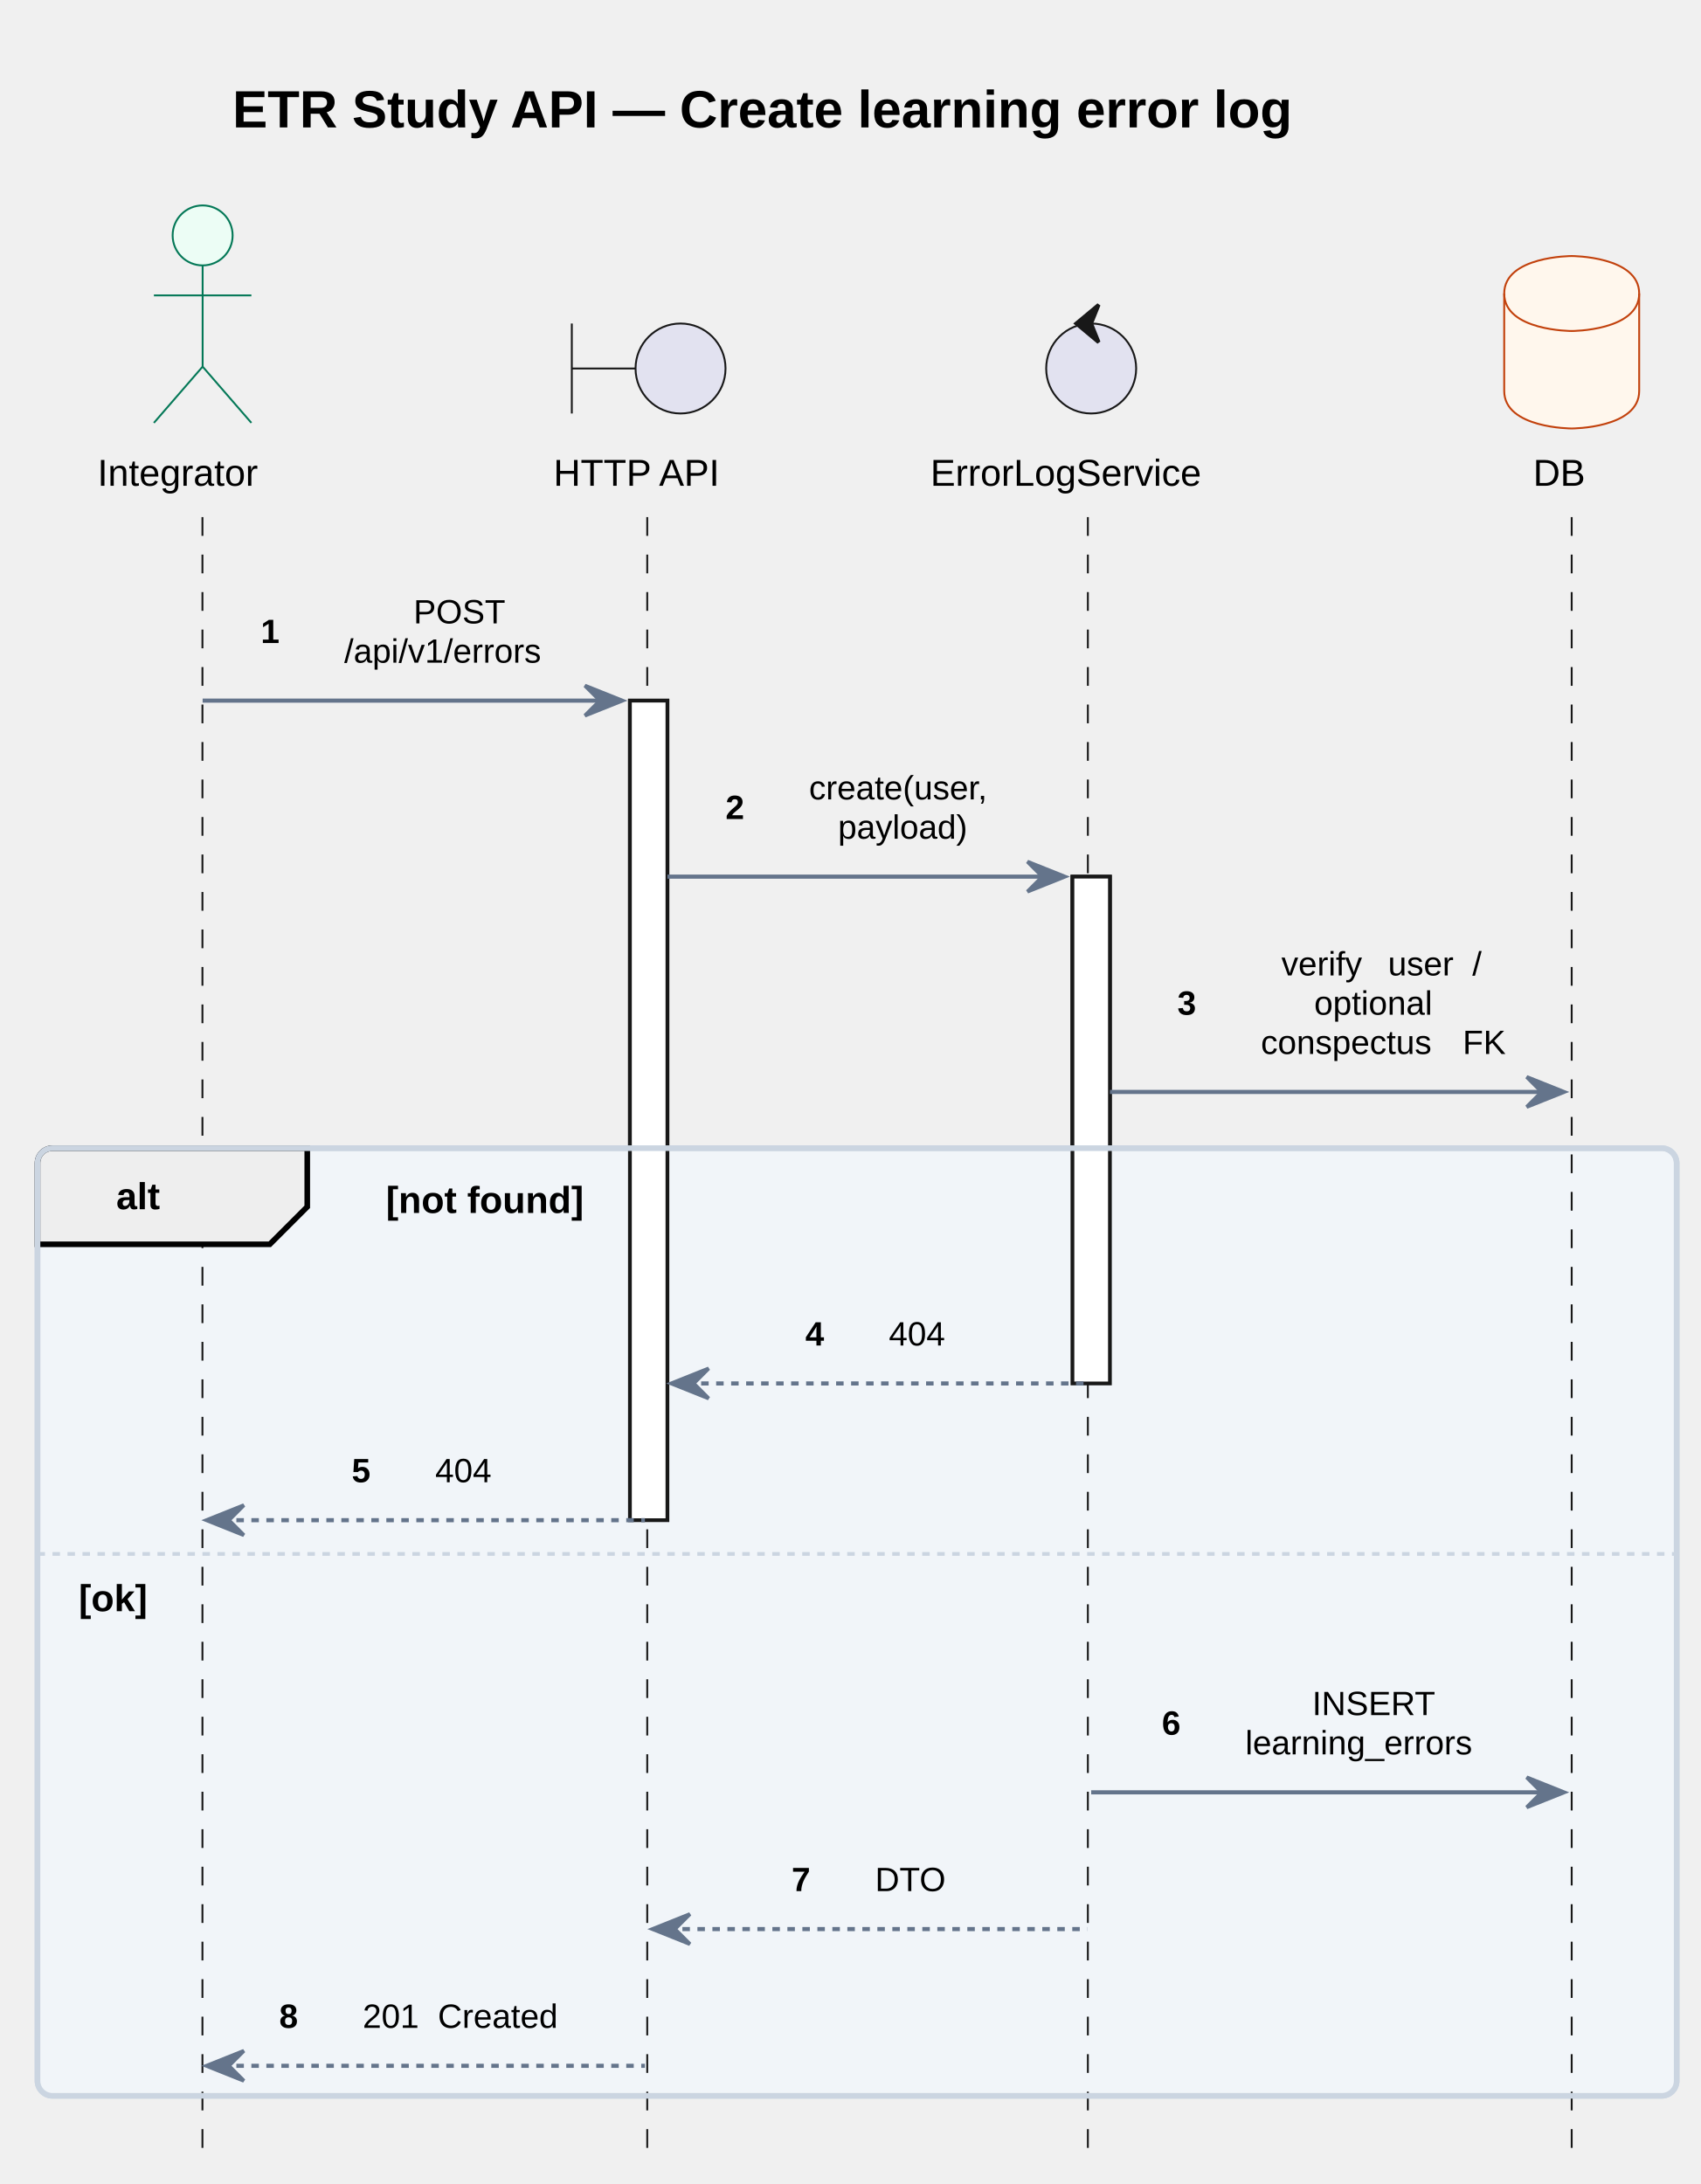
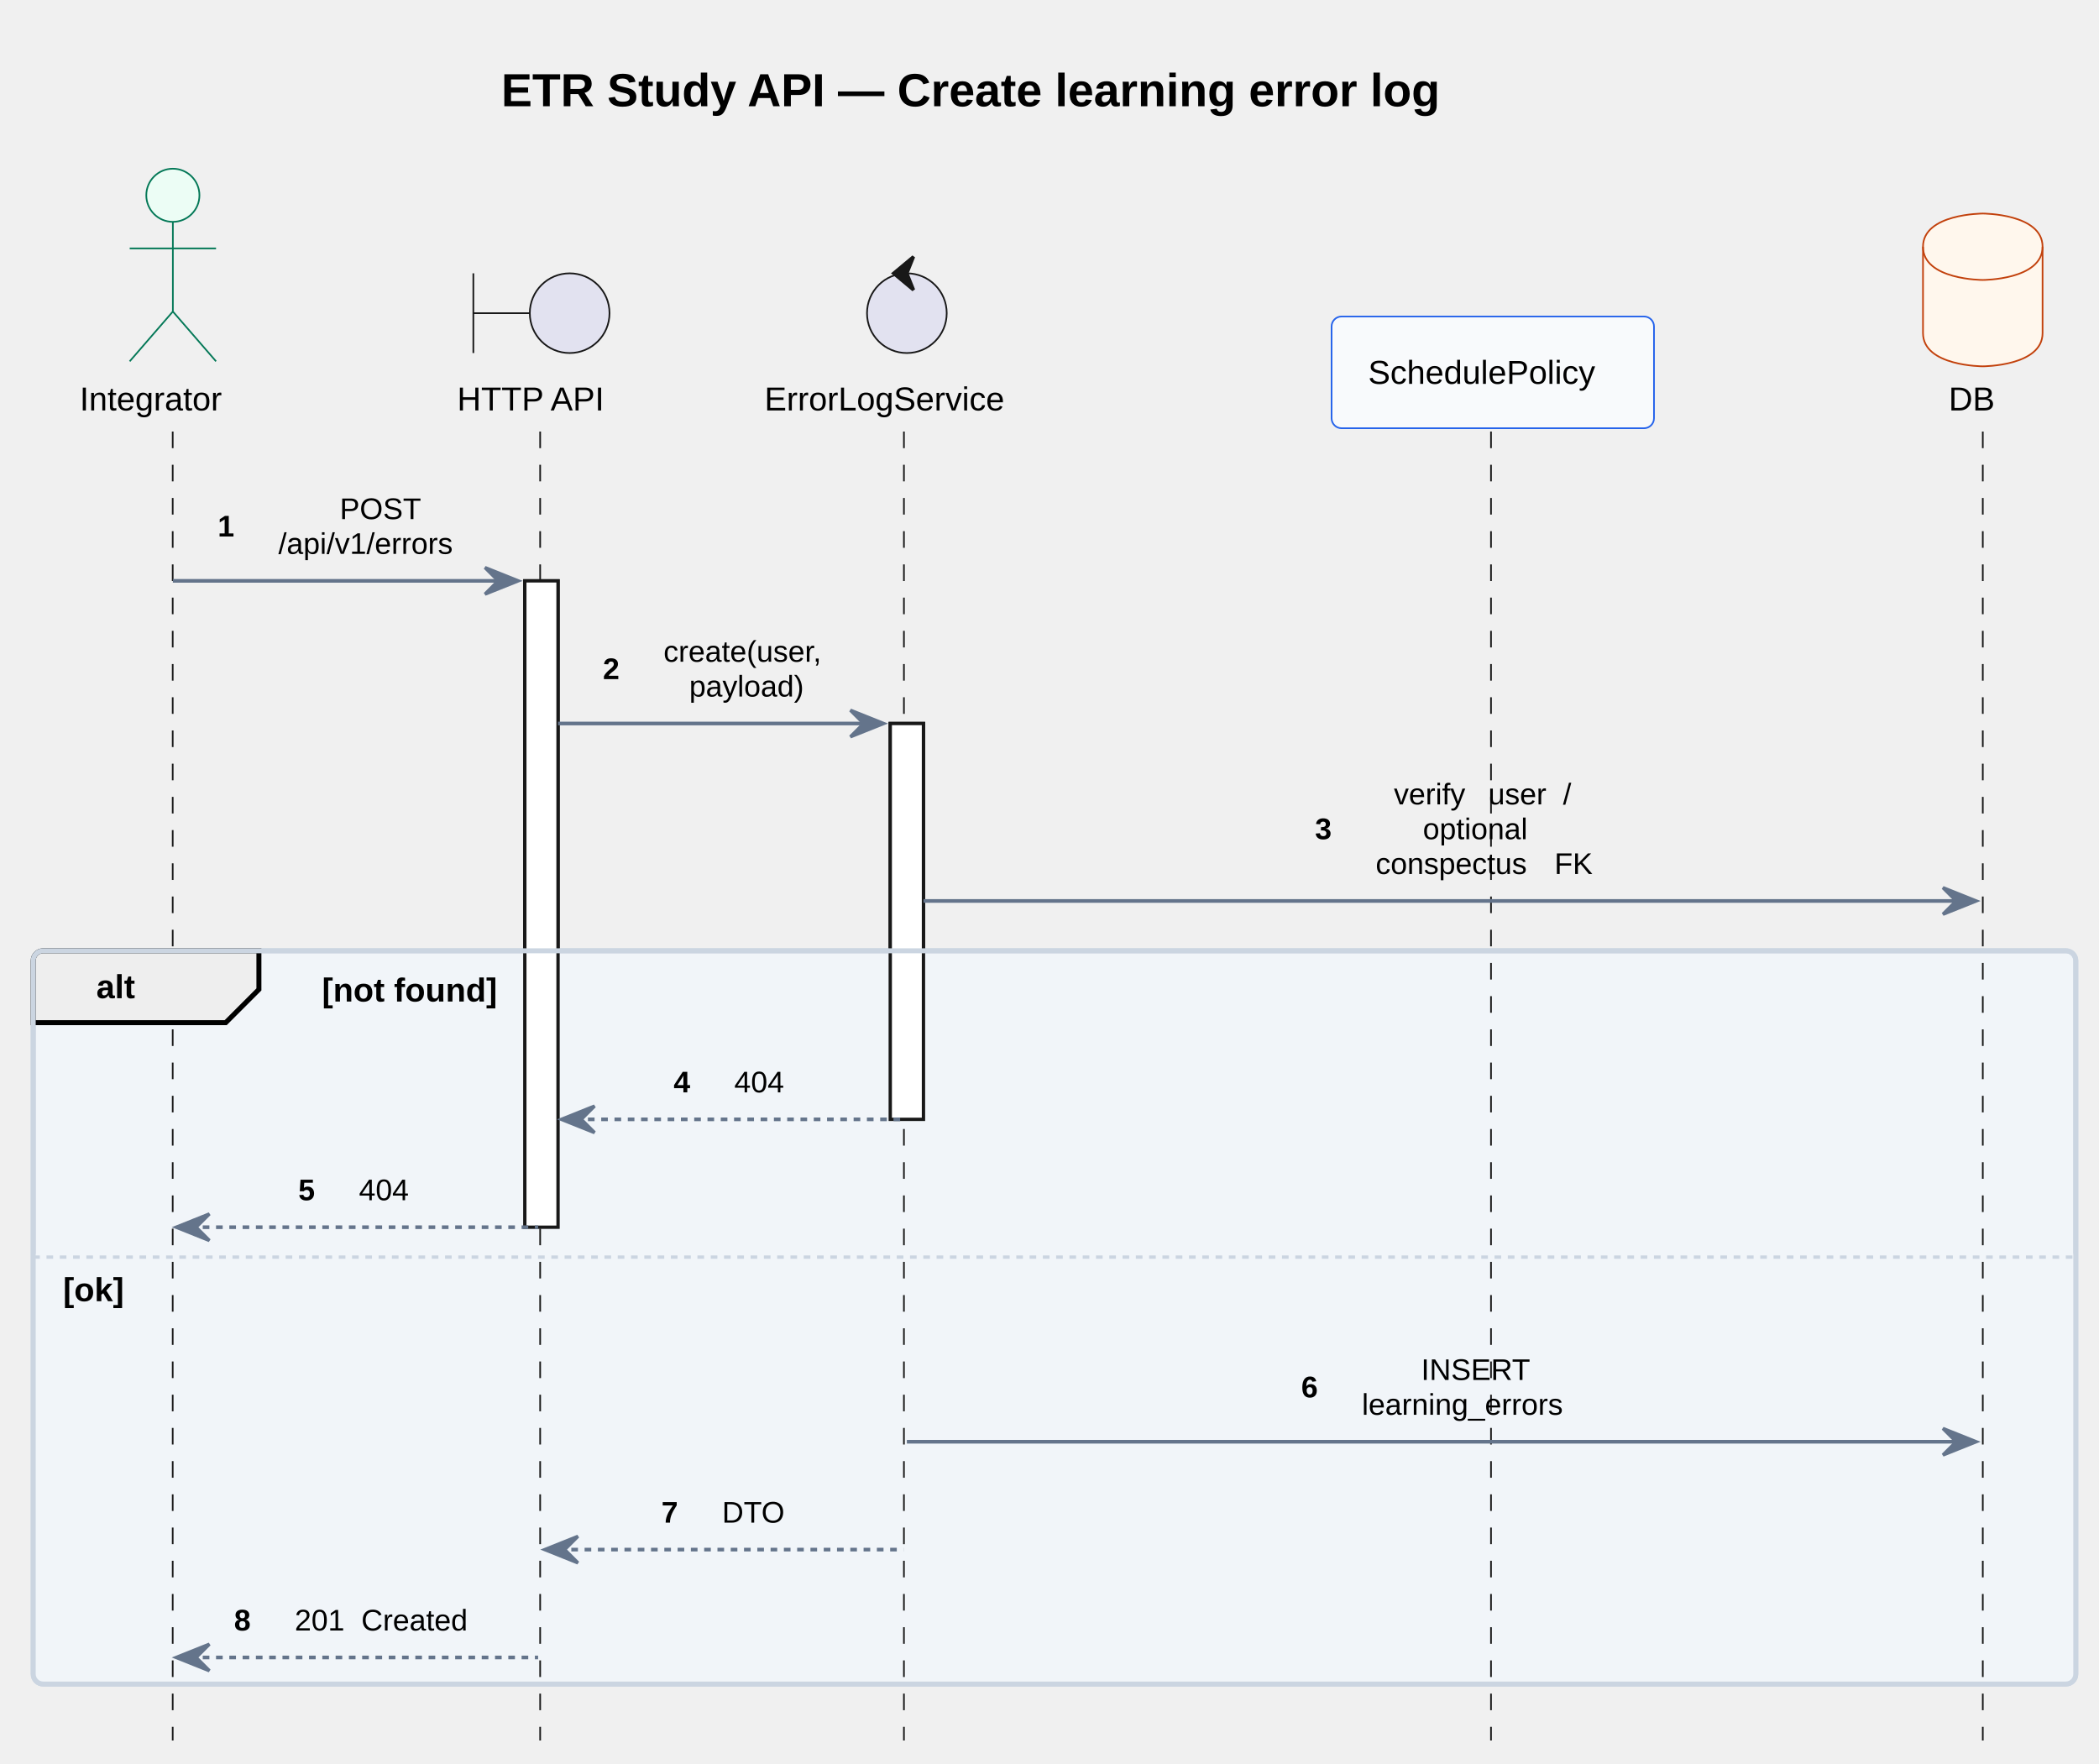
- <svg xmlns="http://www.w3.org/2000/svg" contentStyleType="text/css" data-diagram-type="SEQUENCE" height="1234.891px" preserveAspectRatio="none" style="width:961px;height:1234px;background:#FFFFFF;" version="1.1" viewBox="0 0 961 1234" width="961.648px" zoomAndPan="magnify">
+ <svg xmlns="http://www.w3.org/2000/svg" contentStyleType="text/css" data-diagram-type="SEQUENCE" height="531px" preserveAspectRatio="none" style="width:632px;height:531px;background:#FFFFFF;" version="1.1" viewBox="0 0 632 531" width="632px" zoomAndPan="magnify">
  <defs />
  <g>
-     <text fill="#000000" font-family="'Arial'" font-size="29.654" font-weight="bold" lengthAdjust="spacing" textLength="703.61" x="131.372" y="72.007">ETR Study API — Create learning error log</text>
+     <text fill="#000000" font-family="'Arial'" font-size="14" font-weight="bold" lengthAdjust="spacing" textLength="332.179" x="150.915" y="31.995">ETR Study API — Create learning error log</text>
    <g>
-       <rect fill="#FFFFFF" height="463.068" style="stroke:#181818;stroke-width:2.118;" width="21.182" x="355.897" y="395.865" />
+       <rect fill="#FFFFFF" height="194.617" style="stroke:#181818;stroke-width:1;" width="10" x="158.022" y="174.891" />
    </g>
    <g>
-       <rect fill="#FFFFFF" height="286.35" style="stroke:#181818;stroke-width:2.118;" width="21.182" x="605.907" y="495.32" />
+       <rect fill="#FFFFFF" height="119.188" style="stroke:#181818;stroke-width:1;" width="10" x="268.053" y="217.844" />
    </g>
-     <rect fill="#F1F5F9" height="535.433" rx="8.473" ry="8.473" style="stroke:#CBD5E1;stroke-width:3.177;" width="926.109" x="21.182" y="648.738" />
-     <path d="M21.182,875.878 L947.291,875.878 L947.291,1175.698 A8.473,8.473 0 0 1 938.818,1184.171 L29.654,1184.171 A8.473,8.473 0 0 1 21.182,1175.698 L21.182,875.878" fill="#F1F5F9" style="stroke:none;stroke-width:2.118;" />
+     <rect fill="#F1F5F9" height="220.781" rx="3" ry="3" style="stroke:#CBD5E1;stroke-width:1.5;" width="615.009" x="10" y="286.273" />
+     <path d="M10,377.508 L625.009,377.508 L625.009,504.055 A3,3 0 0 1 622.009,507.055 L13,507.055 A3,3 0 0 1 10,504.055 L10,377.508" fill="#F1F5F9" style="stroke:none;stroke-width:1;" />
    <g class="participant-lifeline" data-entity-uid="part1" data-qualified-name="Client" id="part1-lifeline">
      <g>
-         <rect fill="#000000" fill-opacity="0" height="928.005" width="16.945" x="106.012" y="292.175" />
-         <line style="stroke:#181818;stroke-width:1.059;stroke-dasharray:10.591,10.591;" x1="114.381" x2="114.381" y1="292.175" y2="1220.18" />
+         <rect fill="#000000" fill-opacity="0" height="394.117" width="8" x="48.049" y="129.938" />
+         <line style="stroke:#181818;stroke-width:0.5;stroke-dasharray:5,5;" x1="52" x2="52" y1="129.938" y2="524.055" />
      </g>
    </g>
    <g class="participant-lifeline" data-entity-uid="part2" data-qualified-name="Api" id="part2-lifeline">
      <g>
-         <rect fill="#000000" fill-opacity="0" height="928.005" width="16.945" x="358.016" y="292.175" />
-         <line style="stroke:#181818;stroke-width:1.059;stroke-dasharray:10.591,10.591;" x1="365.677" x2="365.677" y1="292.175" y2="1220.18" />
+         <rect fill="#000000" fill-opacity="0" height="394.117" width="8" x="159.022" y="129.938" />
+         <line style="stroke:#181818;stroke-width:0.5;stroke-dasharray:5,5;" x1="162.639" x2="162.639" y1="129.938" y2="524.055" />
      </g>
    </g>
    <g class="participant-lifeline" data-entity-uid="part3" data-qualified-name="Service" id="part3-lifeline">
      <g>
-         <rect fill="#000000" fill-opacity="0" height="928.005" width="16.945" x="608.025" y="292.175" />
-         <line style="stroke:#181818;stroke-width:1.059;stroke-dasharray:10.591,10.591;" x1="614.628" x2="614.628" y1="292.175" y2="1220.18" />
+         <rect fill="#000000" fill-opacity="0" height="394.117" width="8" x="269.053" y="129.938" />
+         <line style="stroke:#181818;stroke-width:0.5;stroke-dasharray:5,5;" x1="272.17" x2="272.17" y1="129.938" y2="524.055" />
      </g>
    </g>
-     <g class="participant-lifeline" data-entity-uid="part4" data-qualified-name="Db" id="part4-lifeline">
+     <g class="participant-lifeline" data-entity-uid="part4" data-qualified-name="Policy" id="part4-lifeline">
      <g>
-         <rect fill="#000000" fill-opacity="0" height="928.005" width="16.945" x="879.51" y="292.175" />
-         <line style="stroke:#181818;stroke-width:1.059;stroke-dasharray:10.591,10.591;" x1="887.982" x2="887.982" y1="292.175" y2="1220.18" />
+         <rect fill="#000000" fill-opacity="0" height="394.117" width="8" x="445.472" y="129.938" />
+         <line style="stroke:#181818;stroke-width:0.5;stroke-dasharray:5,5;" x1="448.935" x2="448.935" y1="129.938" y2="524.055" />
+       </g>
+     </g>
+     <g class="participant-lifeline" data-entity-uid="part5" data-qualified-name="Db" id="part5-lifeline">
+       <g>
+         <rect fill="#000000" fill-opacity="0" height="394.117" width="8" x="593.009" y="129.938" />
+         <line style="stroke:#181818;stroke-width:0.5;stroke-dasharray:5,5;" x1="597.009" x2="597.009" y1="129.938" y2="524.055" />
      </g>
    </g>
    <g class="participant participant-head" data-entity-uid="part1" data-qualified-name="Client" id="part1-head">
-       <text fill="#000000" font-family="'Arial'" font-size="21.182" lengthAdjust="spacing" textLength="106.115" x="55.072" y="274.47">Integrator</text>
-       <ellipse cx="114.484" cy="133.014" fill="#ECFDF5" rx="16.945" ry="16.945" style="stroke:#047857;stroke-width:1.059;" />
-       <path d="M114.484,149.96 L114.484,207.15 M86.948,166.905 L142.021,166.905 M114.484,207.15 L86.948,238.923 M114.484,207.15 L142.021,238.923" fill="none" style="stroke:#047857;stroke-width:1.059;" />
+       <text fill="#000000" font-family="'Arial'" font-size="10" lengthAdjust="spacing" textLength="50.098" x="24" y="123.579">Integrator</text>
+       <ellipse cx="52.049" cy="58.797" fill="#ECFDF5" rx="8" ry="8" style="stroke:#047857;stroke-width:0.5;" />
+       <path d="M52.049,66.797 L52.049,93.797 M39.049,74.797 L65.049,74.797 M52.049,93.797 L39.049,108.797 M52.049,93.797 L65.049,108.797" fill="none" style="stroke:#047857;stroke-width:0.5;" />
    </g>
    <g class="participant participant-head" data-entity-uid="part2" data-qualified-name="Api" id="part2-head">
-       <text fill="#000000" font-family="'Arial'" font-size="21.182" lengthAdjust="spacing" textLength="94.821" x="312.723" y="274.47">HTTP API</text>
-       <path d="M323.066,182.791 L323.066,233.627 M323.066,208.209 L359.075,208.209" fill="none" style="stroke:#181818;stroke-width:1.059;" />
-       <ellipse cx="384.493" cy="208.209" fill="#E2E2F0" rx="25.418" ry="25.418" style="stroke:#181818;stroke-width:1.059;" />
+       <text fill="#000000" font-family="'Arial'" font-size="10" lengthAdjust="spacing" textLength="44.766" x="137.639" y="123.579">HTTP API</text>
+       <path d="M142.522,82.297 L142.522,106.297 M142.522,94.297 L159.522,94.297" fill="none" style="stroke:#181818;stroke-width:0.5;" />
+       <ellipse cx="171.522" cy="94.297" fill="#E2E2F0" rx="12" ry="12" style="stroke:#181818;stroke-width:0.5;" />
    </g>
    <g class="participant participant-head" data-entity-uid="part3" data-qualified-name="Service" id="part3-head">
-       <text fill="#000000" font-family="'Arial'" font-size="21.182" lengthAdjust="spacing" textLength="168.957" x="525.665" y="274.47">ErrorLogService</text>
-       <ellipse cx="616.498" cy="208.209" fill="#E2E2F0" rx="25.418" ry="25.418" style="stroke:#181818;stroke-width:1.059;" />
-       <polygon fill="#181818" points="608.025,182.791,620.735,172.2,616.498,182.791,620.735,193.382,608.025,182.791" style="stroke:#181818;stroke-width:2.118;" />
+       <text fill="#000000" font-family="'Arial'" font-size="10" lengthAdjust="spacing" textLength="79.766" x="230.17" y="123.579">ErrorLogService</text>
+       <ellipse cx="273.053" cy="94.297" fill="#E2E2F0" rx="12" ry="12" style="stroke:#181818;stroke-width:0.5;" />
+       <polygon fill="#181818" points="269.053,82.297,275.053,77.297,273.053,82.297,275.053,87.297,269.053,82.297" style="stroke:#181818;stroke-width:1;" />
    </g>
-     <g class="participant participant-head" data-entity-uid="part4" data-qualified-name="Db" id="part4-head">
-       <text fill="#000000" font-family="'Arial'" font-size="21.182" lengthAdjust="spacing" textLength="30.842" x="866.207" y="274.47">DB</text>
-       <path d="M849.855,165.846 C849.855,144.664 887.982,144.664 887.982,144.664 C887.982,144.664 926.109,144.664 926.109,165.846 L926.109,220.918 C926.109,242.1 887.982,242.1 887.982,242.1 C887.982,242.1 849.855,242.1 849.855,220.918 L849.855,165.846" fill="#FFF7ED" style="stroke:#C2410C;stroke-width:1.059;" />
-       <path d="M849.855,165.846 C849.855,187.028 887.982,187.028 887.982,187.028 C887.982,187.028 926.109,187.028 926.109,165.846" fill="none" style="stroke:#C2410C;stroke-width:1.059;" />
+     <g class="participant participant-head" data-entity-uid="part4" data-qualified-name="Policy" id="part4-head">
+       <rect fill="#F8FAFC" height="33.641" rx="3" ry="3" style="stroke:#2563EB;stroke-width:0.5;" width="97.073" x="400.935" y="95.297" />
+       <text fill="#000000" font-family="'Arial'" font-size="10" lengthAdjust="spacing" textLength="75.073" x="411.935" y="115.579">SchedulePolicy</text>
+     </g>
+     <g class="participant participant-head" data-entity-uid="part5" data-qualified-name="Db" id="part5-head">
+       <text fill="#000000" font-family="'Arial'" font-size="10" lengthAdjust="spacing" textLength="14.56" x="586.729" y="123.579">DB</text>
+       <path d="M579.009,74.297 C579.009,64.297 597.009,64.297 597.009,64.297 C597.009,64.297 615.009,64.297 615.009,74.297 L615.009,100.297 C615.009,110.297 597.009,110.297 597.009,110.297 C597.009,110.297 579.009,110.297 579.009,100.297 L579.009,74.297" fill="#FFF7ED" style="stroke:#C2410C;stroke-width:0.5;" />
+       <path d="M579.009,74.297 C579.009,84.297 597.009,84.297 597.009,84.297 C597.009,84.297 615.009,84.297 615.009,74.297" fill="none" style="stroke:#C2410C;stroke-width:0.5;" />
    </g>
    <g>
-       <rect fill="#FFFFFF" height="463.068" style="stroke:#181818;stroke-width:2.118;" width="21.182" x="355.897" y="395.865" />
+       <rect fill="#FFFFFF" height="194.617" style="stroke:#181818;stroke-width:1;" width="10" x="158.022" y="174.891" />
    </g>
    <g>
-       <rect fill="#FFFFFF" height="286.35" style="stroke:#181818;stroke-width:2.118;" width="21.182" x="605.907" y="495.32" />
+       <rect fill="#FFFFFF" height="119.188" style="stroke:#181818;stroke-width:1;" width="10" x="268.053" y="217.844" />
    </g>
    <g class="message" data-entity-1="part1" data-entity-2="part2" id="msg1">
-       <polygon fill="#64748B" points="330.479,387.393,351.661,395.865,330.479,404.338,338.952,395.865" style="stroke:#64748B;stroke-width:2.118;" />
-       <line style="stroke:#64748B;stroke-width:2.33;" x1="114.484" x2="343.188" y1="395.865" y2="395.865" />
-       <text fill="#000000" font-family="'Arial'" font-size="19.064" font-weight="bold" lengthAdjust="spacing" textLength="13.264" x="147.316" y="363.329">1</text>
-       <text fill="#000000" font-family="'Arial'" font-size="19.064" lengthAdjust="spacing" textLength="50.246" x="233.645" y="352.233">POST</text>
-       <text fill="#000000" font-family="'Arial'" font-size="19.064" lengthAdjust="spacing" textLength="128.595" x="194.471" y="374.424">/api/v1/errors</text>
+       <polygon fill="#64748B" points="146.022,170.891,156.022,174.891,146.022,178.891,150.022,174.891" style="stroke:#64748B;stroke-width:1;" />
+       <line style="stroke:#64748B;stroke-width:1.1;" x1="52.049" x2="152.022" y1="174.891" y2="174.891" />
+       <text fill="#000000" font-family="'Arial'" font-size="9" font-weight="bold" lengthAdjust="spacing" textLength="6.262" x="65.549" y="161.53">1</text>
+       <text fill="#000000" font-family="'Arial'" font-size="9" lengthAdjust="spacing" textLength="23.722" x="102.305" y="156.292">POST</text>
+       <text fill="#000000" font-family="'Arial'" font-size="9" lengthAdjust="spacing" textLength="60.71" x="83.811" y="166.768">/api/v1/errors</text>
    </g>
    <g class="message" data-entity-1="part2" data-entity-2="part3" id="msg2">
-       <polygon fill="#64748B" points="580.489,486.847,601.671,495.32,580.489,503.793,588.962,495.32" style="stroke:#64748B;stroke-width:2.118;" />
-       <line style="stroke:#64748B;stroke-width:2.33;" x1="377.079" x2="593.198" y1="495.32" y2="495.32" />
-       <text fill="#000000" font-family="'Arial'" font-size="19.064" font-weight="bold" lengthAdjust="spacing" textLength="13.264" x="409.911" y="462.783">2</text>
-       <text fill="#000000" font-family="'Arial'" font-size="19.064" lengthAdjust="spacing" textLength="116.01" x="457.066" y="451.688">create(user,</text>
-       <text fill="#000000" font-family="'Arial'" font-size="19.064" lengthAdjust="spacing" textLength="83.245" x="473.449" y="473.879">payload)</text>
+       <polygon fill="#64748B" points="256.053,213.844,266.053,217.844,256.053,221.844,260.053,217.844" style="stroke:#64748B;stroke-width:1;" />
+       <line style="stroke:#64748B;stroke-width:1.1;" x1="168.022" x2="262.053" y1="217.844" y2="217.844" />
+       <text fill="#000000" font-family="'Arial'" font-size="9" font-weight="bold" lengthAdjust="spacing" textLength="6.262" x="181.522" y="204.483">2</text>
+       <text fill="#000000" font-family="'Arial'" font-size="9" lengthAdjust="spacing" textLength="54.769" x="199.784" y="199.245">create(user,</text>
+       <text fill="#000000" font-family="'Arial'" font-size="9" lengthAdjust="spacing" textLength="39.3" x="207.518" y="209.721">payload)</text>
    </g>
-     <g class="message" data-entity-1="part3" data-entity-2="part4" id="msg3">
-       <polygon fill="#64748B" points="862.564,608.493,883.746,616.966,862.564,625.438,871.037,616.966" style="stroke:#64748B;stroke-width:2.118;" />
-       <line style="stroke:#64748B;stroke-width:2.33;" x1="627.089" x2="875.273" y1="616.966" y2="616.966" />
-       <text fill="#000000" font-family="'Arial'" font-size="19.064" font-weight="bold" lengthAdjust="spacing" textLength="13.264" x="665.216" y="573.333">3</text>
-       <text fill="#000000" font-family="'Arial'" font-size="19.064" lengthAdjust="spacing" textLength="54.137" x="723.983" y="551.142">verify</text>
-       <text fill="#000000" font-family="'Arial'" font-size="19.064" lengthAdjust="spacing" textLength="6.06" x="778.121" y="551.142"> </text>
-       <text fill="#000000" font-family="'Arial'" font-size="19.064" lengthAdjust="spacing" textLength="41.58" x="784.18" y="551.142">user</text>
-       <text fill="#000000" font-family="'Arial'" font-size="19.064" lengthAdjust="spacing" textLength="6.06" x="825.761" y="551.142"> </text>
-       <text fill="#000000" font-family="'Arial'" font-size="19.064" lengthAdjust="spacing" textLength="6.423" x="831.82" y="551.142">/</text>
-       <text fill="#000000" font-family="'Arial'" font-size="19.064" lengthAdjust="spacing" textLength="77.259" x="742.484" y="573.333">optional</text>
-       <text fill="#000000" font-family="'Arial'" font-size="19.064" lengthAdjust="spacing" textLength="107.958" x="712.371" y="595.524">conspectus</text>
-       <text fill="#000000" font-family="'Arial'" font-size="19.064" lengthAdjust="spacing" textLength="6.06" x="820.329" y="595.524"> </text>
-       <text fill="#000000" font-family="'Arial'" font-size="19.064" lengthAdjust="spacing" textLength="23.466" x="826.389" y="595.524">FK</text>
+     <g class="message" data-entity-1="part3" data-entity-2="part5" id="msg3">
+       <polygon fill="#64748B" points="585.009,267.273,595.009,271.273,585.009,275.273,589.009,271.273" style="stroke:#64748B;stroke-width:1;" />
+       <line style="stroke:#64748B;stroke-width:1.1;" x1="278.053" x2="591.009" y1="271.273" y2="271.273" />
+       <text fill="#000000" font-family="'Arial'" font-size="9" font-weight="bold" lengthAdjust="spacing" textLength="6.262" x="395.946" y="252.674">3</text>
+       <text fill="#000000" font-family="'Arial'" font-size="9" lengthAdjust="spacing" textLength="25.559" x="419.69" y="242.198">verify</text>
+       <text fill="#000000" font-family="'Arial'" font-size="9" lengthAdjust="spacing" textLength="2.861" x="445.249" y="242.198"> </text>
+       <text fill="#000000" font-family="'Arial'" font-size="9" lengthAdjust="spacing" textLength="19.63" x="448.11" y="242.198">user</text>
+       <text fill="#000000" font-family="'Arial'" font-size="9" lengthAdjust="spacing" textLength="2.861" x="467.74" y="242.198"> </text>
+       <text fill="#000000" font-family="'Arial'" font-size="9" lengthAdjust="spacing" textLength="3.032" x="470.601" y="242.198">/</text>
+       <text fill="#000000" font-family="'Arial'" font-size="9" lengthAdjust="spacing" textLength="36.475" x="428.425" y="252.674">optional</text>
+       <text fill="#000000" font-family="'Arial'" font-size="9" lengthAdjust="spacing" textLength="50.968" x="414.208" y="263.151">conspectus</text>
+       <text fill="#000000" font-family="'Arial'" font-size="9" lengthAdjust="spacing" textLength="2.861" x="465.176" y="263.151"> </text>
+       <text fill="#000000" font-family="'Arial'" font-size="9" lengthAdjust="spacing" textLength="11.079" x="468.037" y="263.151">FK</text>
    </g>
-     <path d="M29.654,648.738 L173.597,648.738 L173.597,681.868 L152.415,703.049 L21.182,703.049 L21.182,657.211 A8.473,8.473 0 0 1 29.654,648.738" fill="#EEEEEE" style="stroke:#000000;stroke-width:3.177;" />
-     <rect fill="none" height="535.433" rx="8.473" ry="8.473" style="stroke:#CBD5E1;stroke-width:3.177;" width="926.109" x="21.182" y="648.738" />
-     <text fill="#000000" font-family="'Arial'" font-size="21.182" font-weight="bold" lengthAdjust="spacing" textLength="31.679" x="65.663" y="683.227">alt</text>
-     <text fill="#000000" font-family="'Arial'" font-size="21.182" font-weight="bold" lengthAdjust="spacing" textLength="135.581" x="218.078" y="685.345">[not found]</text>
+     <path d="M13,286.273 L77.956,286.273 L77.956,297.914 L67.956,307.914 L10,307.914 L10,289.273 A3,3 0 0 1 13,286.273" fill="#EEEEEE" style="stroke:#000000;stroke-width:1.5;" />
+     <rect fill="none" height="220.781" rx="3" ry="3" style="stroke:#CBD5E1;stroke-width:1.5;" width="615.009" x="10" y="286.273" />
+     <text fill="#000000" font-family="'Arial'" font-size="10" font-weight="bold" lengthAdjust="spacing" textLength="14.956" x="29" y="300.556">alt</text>
+     <text fill="#000000" font-family="'Arial'" font-size="10" font-weight="bold" lengthAdjust="spacing" textLength="64.009" x="96.956" y="301.556">[not found]</text>
    <g class="message" data-entity-1="part3" data-entity-2="part2" id="msg4">
-       <polygon fill="#64748B" points="400.379,773.197,379.197,781.67,400.379,790.142,391.906,781.67" style="stroke:#64748B;stroke-width:2.118;" />
-       <line style="stroke:#64748B;stroke-width:2.33;stroke-dasharray:4.236,4.236;" x1="387.67" x2="614.38" y1="781.67" y2="781.67" />
-       <text fill="#000000" font-family="'Arial'" font-size="19.064" font-weight="bold" lengthAdjust="spacing" textLength="13.264" x="455.018" y="760.228">4</text>
-       <text fill="#000000" font-family="'Arial'" font-size="19.064" lengthAdjust="spacing" textLength="36.386" x="502.173" y="760.228">404</text>
+       <polygon fill="#64748B" points="179.022,333.031,169.022,337.031,179.022,341.031,175.022,337.031" style="stroke:#64748B;stroke-width:1;" />
+       <line style="stroke:#64748B;stroke-width:1.1;stroke-dasharray:2,2;" x1="173.022" x2="272.053" y1="337.031" y2="337.031" />
+       <text fill="#000000" font-family="'Arial'" font-size="9" font-weight="bold" lengthAdjust="spacing" textLength="6.262" x="202.817" y="328.909">4</text>
+       <text fill="#000000" font-family="'Arial'" font-size="9" lengthAdjust="spacing" textLength="17.178" x="221.079" y="328.909">404</text>
    </g>
    <g class="message" data-entity-1="part2" data-entity-2="part1" id="msg5">
-       <polygon fill="#64748B" points="137.784,850.46,116.603,858.933,137.784,867.406,129.312,858.933" style="stroke:#64748B;stroke-width:2.118;" />
-       <line style="stroke:#64748B;stroke-width:2.33;stroke-dasharray:4.236,4.236;" x1="125.075" x2="364.37" y1="858.933" y2="858.933" />
-       <text fill="#000000" font-family="'Arial'" font-size="19.064" font-weight="bold" lengthAdjust="spacing" textLength="13.264" x="198.716" y="837.492">5</text>
-       <text fill="#000000" font-family="'Arial'" font-size="19.064" lengthAdjust="spacing" textLength="36.386" x="245.871" y="837.492">404</text>
+       <polygon fill="#64748B" points="63.049,365.508,53.049,369.508,63.049,373.508,59.049,369.508" style="stroke:#64748B;stroke-width:1;" />
+       <line style="stroke:#64748B;stroke-width:1.1;stroke-dasharray:2,2;" x1="57.049" x2="162.022" y1="369.508" y2="369.508" />
+       <text fill="#000000" font-family="'Arial'" font-size="9" font-weight="bold" lengthAdjust="spacing" textLength="6.262" x="89.815" y="361.385">5</text>
+       <text fill="#000000" font-family="'Arial'" font-size="9" lengthAdjust="spacing" textLength="17.178" x="108.077" y="361.385">404</text>
    </g>
-     <line style="stroke:#CBD5E1;stroke-width:2.118;stroke-dasharray:4.236,4.236;" x1="21.182" x2="947.291" y1="877.997" y2="877.997" />
-     <text fill="#000000" font-family="'Arial'" font-size="21.182" font-weight="bold" lengthAdjust="spacing" textLength="48" x="44.481" y="910.367">[ok]</text>
-     <g class="message" data-entity-1="part3" data-entity-2="part4" id="msg6">
-       <polygon fill="#64748B" points="862.564,1004.226,883.746,1012.699,862.564,1021.171,871.037,1012.699" style="stroke:#64748B;stroke-width:2.118;" />
-       <line style="stroke:#64748B;stroke-width:2.33;" x1="616.498" x2="875.273" y1="1012.699" y2="1012.699" />
-       <text fill="#000000" font-family="'Arial'" font-size="19.064" font-weight="bold" lengthAdjust="spacing" textLength="13.264" x="656.425" y="980.162">6</text>
-       <text fill="#000000" font-family="'Arial'" font-size="19.064" lengthAdjust="spacing" textLength="68.919" x="741.358" y="969.066">INSERT</text>
-       <text fill="#000000" font-family="'Arial'" font-size="19.064" lengthAdjust="spacing" textLength="144.475" x="703.58" y="991.257">learning_errors</text>
+     <line style="stroke:#CBD5E1;stroke-width:1;stroke-dasharray:2,2;" x1="10" x2="625.009" y1="378.508" y2="378.508" />
+     <text fill="#000000" font-family="'Arial'" font-size="10" font-weight="bold" lengthAdjust="spacing" textLength="22.661" x="19" y="391.79">[ok]</text>
+     <g class="message" data-entity-1="part3" data-entity-2="part5" id="msg6">
+       <polygon fill="#64748B" points="585.009,430.102,595.009,434.102,585.009,438.102,589.009,434.102" style="stroke:#64748B;stroke-width:1;" />
+       <line style="stroke:#64748B;stroke-width:1.1;" x1="273.053" x2="591.009" y1="434.102" y2="434.102" />
+       <text fill="#000000" font-family="'Arial'" font-size="9" font-weight="bold" lengthAdjust="spacing" textLength="6.262" x="391.796" y="420.741">6</text>
+       <text fill="#000000" font-family="'Arial'" font-size="9" lengthAdjust="spacing" textLength="32.537" x="427.893" y="415.502">INSERT</text>
+       <text fill="#000000" font-family="'Arial'" font-size="9" lengthAdjust="spacing" textLength="68.207" x="410.058" y="425.979">learning_errors</text>
    </g>
    <g class="message" data-entity-1="part3" data-entity-2="part2" id="msg7">
-       <polygon fill="#64748B" points="389.788,1081.489,368.606,1089.962,389.788,1098.435,381.315,1089.962" style="stroke:#64748B;stroke-width:2.118;" />
-       <line style="stroke:#64748B;stroke-width:2.33;stroke-dasharray:4.236,4.236;" x1="377.079" x2="614.38" y1="1089.962" y2="1089.962" />
-       <text fill="#000000" font-family="'Arial'" font-size="19.064" font-weight="bold" lengthAdjust="spacing" textLength="13.264" x="447.251" y="1068.521">7</text>
-       <text fill="#000000" font-family="'Arial'" font-size="19.064" lengthAdjust="spacing" textLength="41.329" x="494.406" y="1068.521">DTO</text>
+       <polygon fill="#64748B" points="174.022,462.578,164.022,466.578,174.022,470.578,170.022,466.578" style="stroke:#64748B;stroke-width:1;" />
+       <line style="stroke:#64748B;stroke-width:1.1;stroke-dasharray:2,2;" x1="168.022" x2="272.053" y1="466.578" y2="466.578" />
+       <text fill="#000000" font-family="'Arial'" font-size="9" font-weight="bold" lengthAdjust="spacing" textLength="6.262" x="199.15" y="458.456">7</text>
+       <text fill="#000000" font-family="'Arial'" font-size="9" lengthAdjust="spacing" textLength="19.512" x="217.412" y="458.456">DTO</text>
    </g>
    <g class="message" data-entity-1="part2" data-entity-2="part1" id="msg8">
-       <polygon fill="#64748B" points="137.784,1158.753,116.603,1167.226,137.784,1175.698,129.312,1167.226" style="stroke:#64748B;stroke-width:2.118;" />
-       <line style="stroke:#64748B;stroke-width:2.33;stroke-dasharray:4.236,4.236;" x1="125.075" x2="364.37" y1="1167.226" y2="1167.226" />
-       <text fill="#000000" font-family="'Arial'" font-size="19.064" font-weight="bold" lengthAdjust="spacing" textLength="13.264" x="157.754" y="1145.784">8</text>
-       <text fill="#000000" font-family="'Arial'" font-size="19.064" lengthAdjust="spacing" textLength="36.386" x="204.909" y="1145.784">201</text>
-       <text fill="#000000" font-family="'Arial'" font-size="19.064" lengthAdjust="spacing" textLength="6.06" x="241.296" y="1145.784"> </text>
-       <text fill="#000000" font-family="'Arial'" font-size="19.064" lengthAdjust="spacing" textLength="75.863" x="247.355" y="1145.784">Created</text>
+       <polygon fill="#64748B" points="63.049,495.055,53.049,499.055,63.049,503.055,59.049,499.055" style="stroke:#64748B;stroke-width:1;" />
+       <line style="stroke:#64748B;stroke-width:1.1;stroke-dasharray:2,2;" x1="57.049" x2="162.022" y1="499.055" y2="499.055" />
+       <text fill="#000000" font-family="'Arial'" font-size="9" font-weight="bold" lengthAdjust="spacing" textLength="6.262" x="70.477" y="490.932">8</text>
+       <text fill="#000000" font-family="'Arial'" font-size="9" lengthAdjust="spacing" textLength="17.178" x="88.739" y="490.932">201</text>
+       <text fill="#000000" font-family="'Arial'" font-size="9" lengthAdjust="spacing" textLength="2.861" x="105.917" y="490.932"> </text>
+       <text fill="#000000" font-family="'Arial'" font-size="9" lengthAdjust="spacing" textLength="35.815" x="108.778" y="490.932">Created</text>
    </g>
  </g>
</svg>
